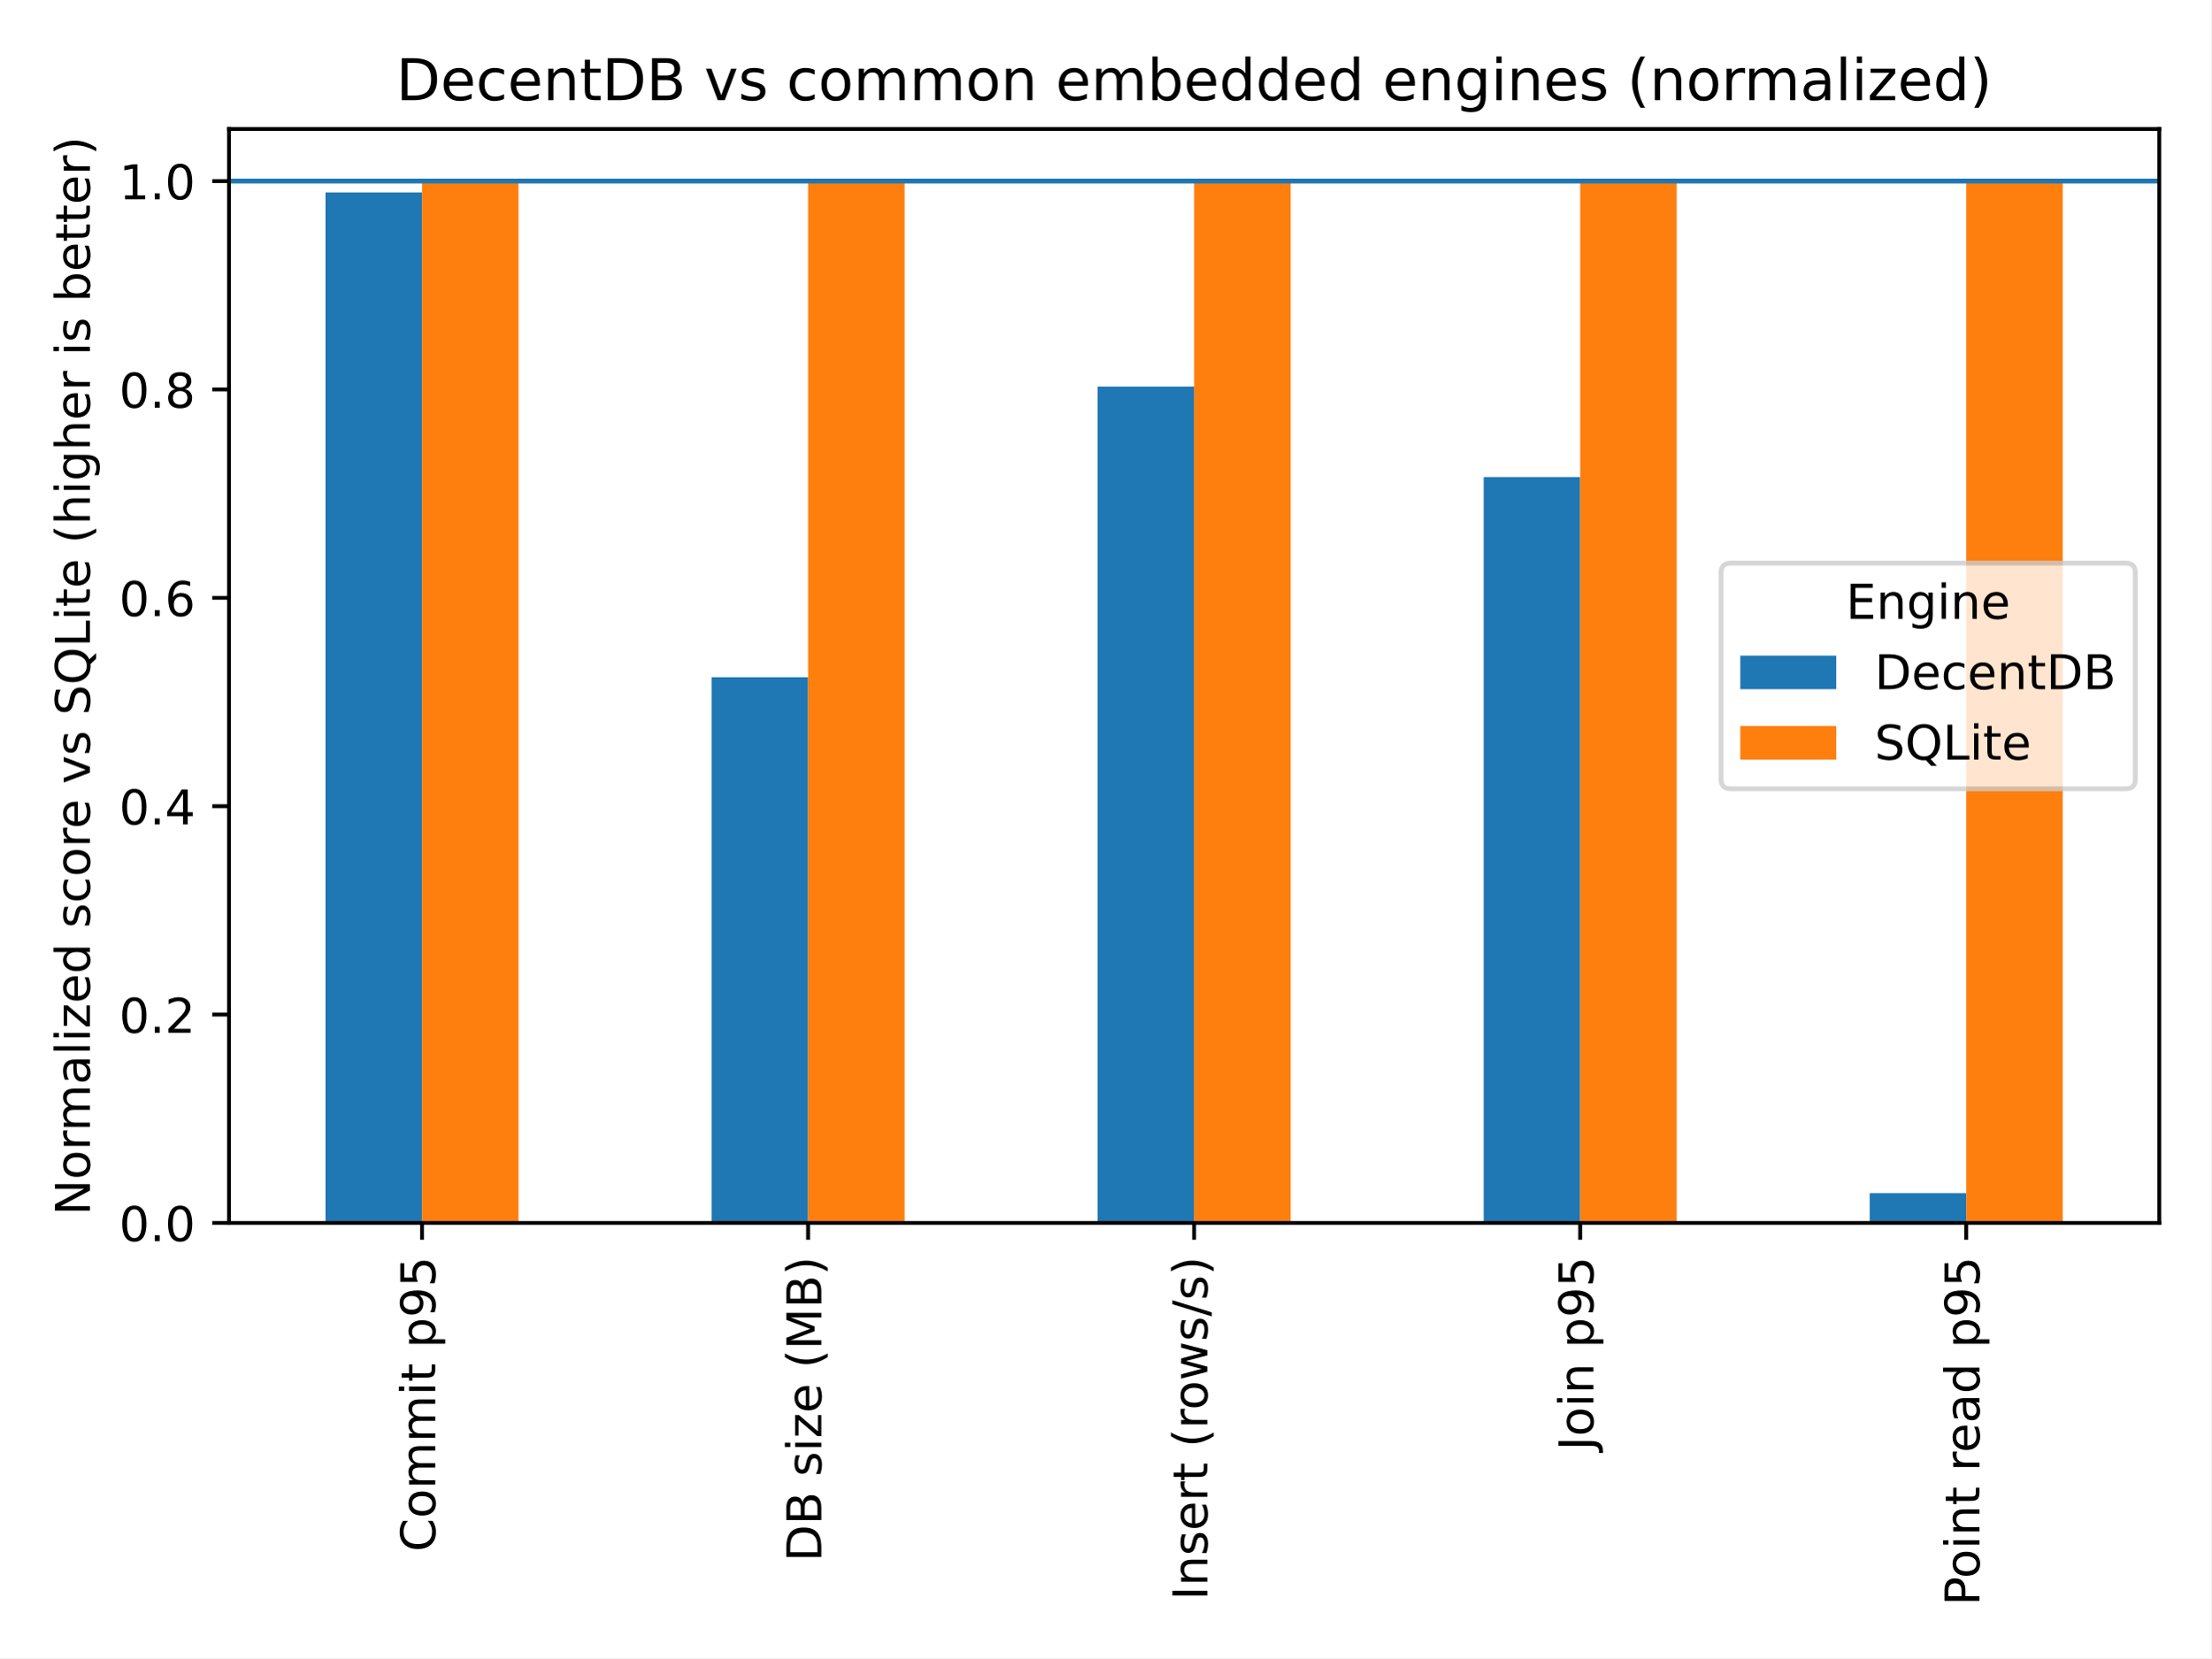
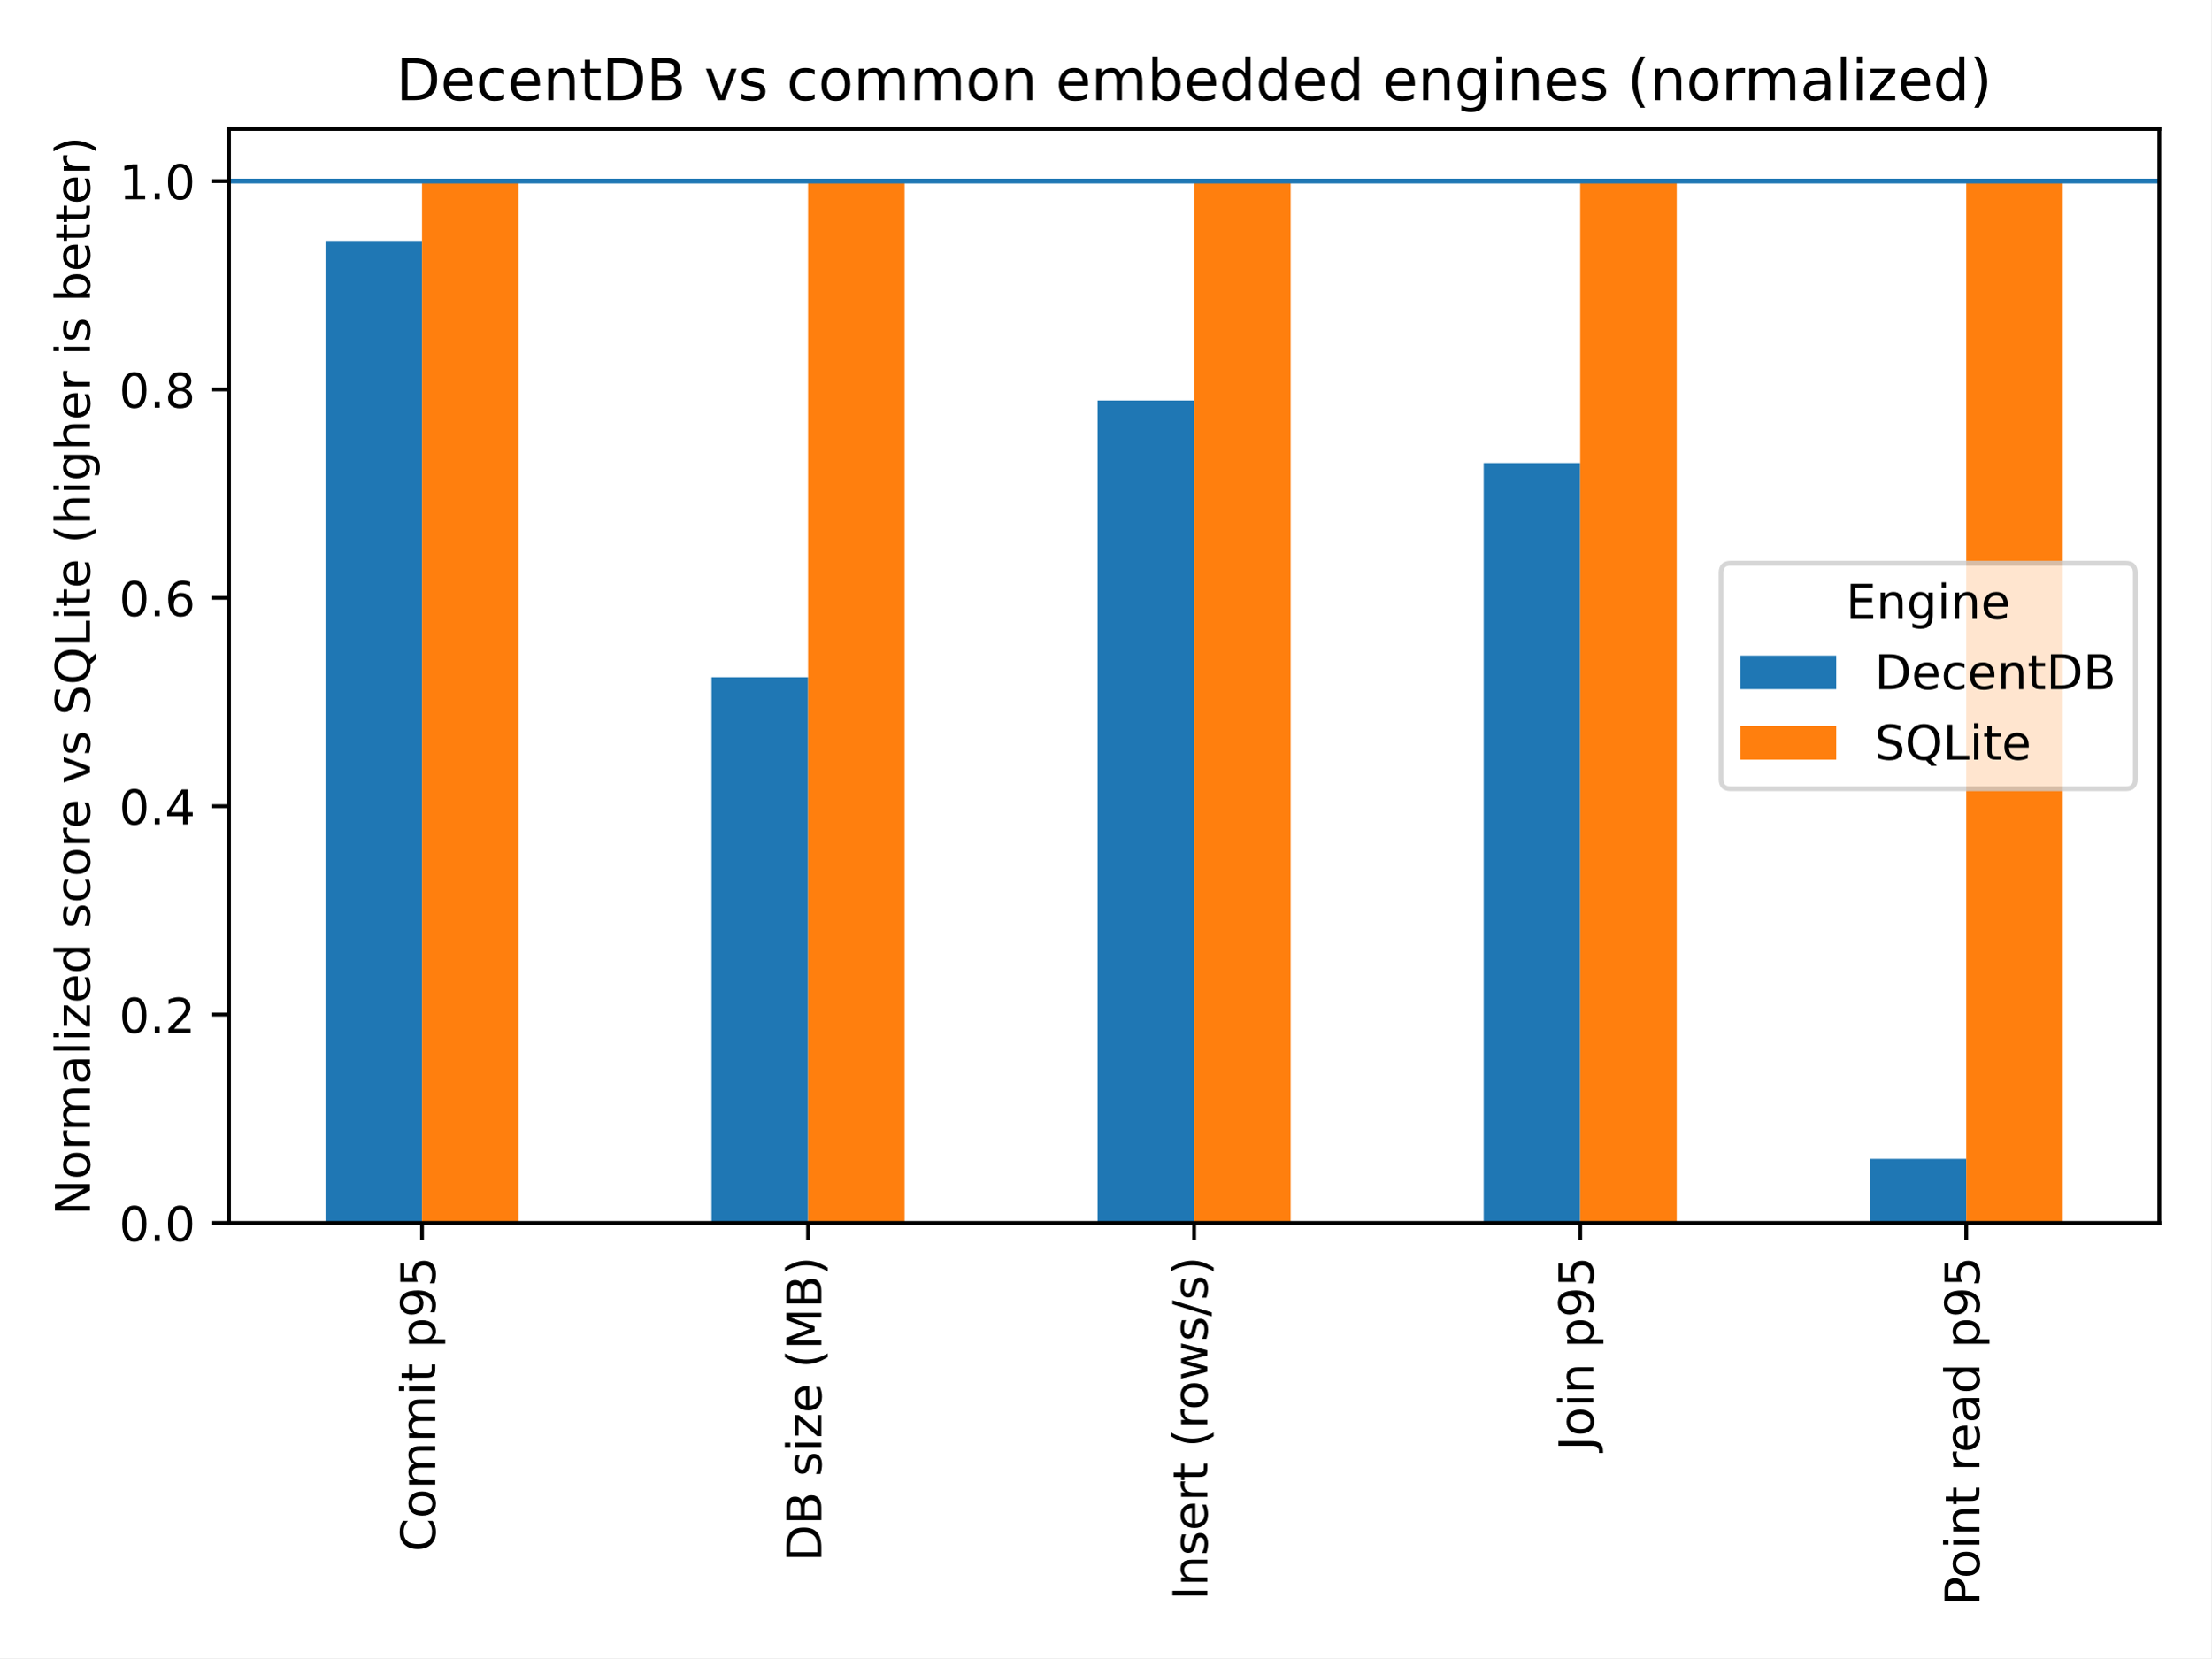
<svg xmlns="http://www.w3.org/2000/svg" xmlns:xlink="http://www.w3.org/1999/xlink" width="460.8pt" height="345.6pt" viewBox="0 0 460.8 345.6" version="1.1">
  <defs>
    <style type="text/css">*{stroke-linejoin: round; stroke-linecap: butt}</style>
  </defs>
  <g id="figure_1">
    <g id="patch_1">
      <path d="M 0 345.6  L 460.8 345.6  L 460.8 0  L 0 0  z " style="fill: #ffffff" />
    </g>
    <g id="axes_1">
      <g id="patch_2">
        <path d="M 47.72 254.9  L 450 254.9  L 450 26.88  L 47.72 26.88  z " style="fill: #ffffff" />
      </g>
      <g id="patch_3">
-         <path d="M 67.834 254.9  L 87.948 254.9  L 87.948 40.113  L 67.834 40.113  z " clip-path="url(#p42ab3a4e6f)" style="fill: #1f77b4" />
+         <path d="M 67.834 254.9  L 87.948 254.9  L 87.948 50.205  L 67.834 50.205  z " clip-path="url(#p0ba2e43667)" style="fill: #1f77b4" />
      </g>
      <g id="patch_4">
-         <path d="M 148.29 254.9  L 168.404 254.9  L 168.404 141.149  L 148.29 141.149  z " clip-path="url(#p42ab3a4e6f)" style="fill: #1f77b4" />
+         <path d="M 148.29 254.9  L 168.404 254.9  L 168.404 141.149  L 148.29 141.149  z " clip-path="url(#p0ba2e43667)" style="fill: #1f77b4" />
      </g>
      <g id="patch_5">
-         <path d="M 228.746 254.9  L 248.86 254.9  L 248.86 80.571  L 228.746 80.571  z " clip-path="url(#p42ab3a4e6f)" style="fill: #1f77b4" />
+         <path d="M 228.746 254.9  L 248.86 254.9  L 248.86 83.475  L 228.746 83.475  z " clip-path="url(#p0ba2e43667)" style="fill: #1f77b4" />
      </g>
      <g id="patch_6">
-         <path d="M 309.202 254.9  L 329.316 254.9  L 329.316 99.436  L 309.202 99.436  z " clip-path="url(#p42ab3a4e6f)" style="fill: #1f77b4" />
+         <path d="M 309.202 254.9  L 329.316 254.9  L 329.316 96.506  L 309.202 96.506  z " clip-path="url(#p0ba2e43667)" style="fill: #1f77b4" />
      </g>
      <g id="patch_7">
-         <path d="M 389.658 254.9  L 409.772 254.9  L 409.772 248.694  L 389.658 248.694  z " clip-path="url(#p42ab3a4e6f)" style="fill: #1f77b4" />
+         <path d="M 389.658 254.9  L 409.772 254.9  L 409.772 241.549  L 389.658 241.549  z " clip-path="url(#p0ba2e43667)" style="fill: #1f77b4" />
      </g>
      <g id="patch_8">
-         <path d="M 87.948 254.9  L 108.062 254.9  L 108.062 37.738  L 87.948 37.738  z " clip-path="url(#p42ab3a4e6f)" style="fill: #ff7f0e" />
+         <path d="M 87.948 254.9  L 108.062 254.9  L 108.062 37.738  L 87.948 37.738  z " clip-path="url(#p0ba2e43667)" style="fill: #ff7f0e" />
      </g>
      <g id="patch_9">
-         <path d="M 168.404 254.9  L 188.518 254.9  L 188.518 37.738  L 168.404 37.738  z " clip-path="url(#p42ab3a4e6f)" style="fill: #ff7f0e" />
+         <path d="M 168.404 254.9  L 188.518 254.9  L 188.518 37.738  L 168.404 37.738  z " clip-path="url(#p0ba2e43667)" style="fill: #ff7f0e" />
      </g>
      <g id="patch_10">
-         <path d="M 248.86 254.9  L 268.974 254.9  L 268.974 37.738  L 248.86 37.738  z " clip-path="url(#p42ab3a4e6f)" style="fill: #ff7f0e" />
+         <path d="M 248.86 254.9  L 268.974 254.9  L 268.974 37.738  L 248.86 37.738  z " clip-path="url(#p0ba2e43667)" style="fill: #ff7f0e" />
      </g>
      <g id="patch_11">
-         <path d="M 329.316 254.9  L 349.43 254.9  L 349.43 37.738  L 329.316 37.738  z " clip-path="url(#p42ab3a4e6f)" style="fill: #ff7f0e" />
+         <path d="M 329.316 254.9  L 349.43 254.9  L 349.43 37.738  L 329.316 37.738  z " clip-path="url(#p0ba2e43667)" style="fill: #ff7f0e" />
      </g>
      <g id="patch_12">
-         <path d="M 409.772 254.9  L 429.886 254.9  L 429.886 37.738  L 409.772 37.738  z " clip-path="url(#p42ab3a4e6f)" style="fill: #ff7f0e" />
+         <path d="M 409.772 254.9  L 429.886 254.9  L 429.886 37.738  L 409.772 37.738  z " clip-path="url(#p0ba2e43667)" style="fill: #ff7f0e" />
      </g>
      <g id="matplotlib.axis_1">
        <g id="xtick_1">
          <g id="line2d_1">
            <defs>
-               <path id="mb1d5e3e8ac" d="M 0 0  L 0 3.5  " style="stroke: #000000; stroke-width: 0.8" />
+               <path id="m183a4ebc0e" d="M 0 0  L 0 3.5  " style="stroke: #000000; stroke-width: 0.8" />
            </defs>
            <g>
-               <use xlink:href="#mb1d5e3e8ac" x="87.948" y="254.9" style="stroke: #000000; stroke-width: 0.8" />
+               <use xlink:href="#m183a4ebc0e" x="87.948" y="254.9" style="stroke: #000000; stroke-width: 0.8" />
            </g>
          </g>
          <g id="text_1">
            <g transform="translate(90.70737 323.4328) rotate(-90) scale(0.1 -0.1)">
              <defs>
                <path id="DejaVuSans-43" d="M 4122 4306  L 4122 3641  Q 3803 3938 3442 4084  Q 3081 4231 2675 4231  Q 1875 4231 1450 3742  Q 1025 3253 1025 2328  Q 1025 1406 1450 917  Q 1875 428 2675 428  Q 3081 428 3442 575  Q 3803 722 4122 1019  L 4122 359  Q 3791 134 3420 21  Q 3050 -91 2638 -91  Q 1578 -91 968 557  Q 359 1206 359 2328  Q 359 3453 968 4101  Q 1578 4750 2638 4750  Q 3056 4750 3426 4639  Q 3797 4528 4122 4306  z " transform="scale(0.015625)" />
                <path id="DejaVuSans-6f" d="M 1959 3097  Q 1497 3097 1228 2736  Q 959 2375 959 1747  Q 959 1119 1226 758  Q 1494 397 1959 397  Q 2419 397 2687 759  Q 2956 1122 2956 1747  Q 2956 2369 2687 2733  Q 2419 3097 1959 3097  z M 1959 3584  Q 2709 3584 3137 3096  Q 3566 2609 3566 1747  Q 3566 888 3137 398  Q 2709 -91 1959 -91  Q 1206 -91 779 398  Q 353 888 353 1747  Q 353 2609 779 3096  Q 1206 3584 1959 3584  z " transform="scale(0.015625)" />
                <path id="DejaVuSans-6d" d="M 3328 2828  Q 3544 3216 3844 3400  Q 4144 3584 4550 3584  Q 5097 3584 5394 3201  Q 5691 2819 5691 2113  L 5691 0  L 5113 0  L 5113 2094  Q 5113 2597 4934 2840  Q 4756 3084 4391 3084  Q 3944 3084 3684 2787  Q 3425 2491 3425 1978  L 3425 0  L 2847 0  L 2847 2094  Q 2847 2600 2669 2842  Q 2491 3084 2119 3084  Q 1678 3084 1418 2786  Q 1159 2488 1159 1978  L 1159 0  L 581 0  L 581 3500  L 1159 3500  L 1159 2956  Q 1356 3278 1631 3431  Q 1906 3584 2284 3584  Q 2666 3584 2933 3390  Q 3200 3197 3328 2828  z " transform="scale(0.015625)" />
                <path id="DejaVuSans-69" d="M 603 3500  L 1178 3500  L 1178 0  L 603 0  L 603 3500  z M 603 4863  L 1178 4863  L 1178 4134  L 603 4134  L 603 4863  z " transform="scale(0.015625)" />
                <path id="DejaVuSans-74" d="M 1172 4494  L 1172 3500  L 2356 3500  L 2356 3053  L 1172 3053  L 1172 1153  Q 1172 725 1289 603  Q 1406 481 1766 481  L 2356 481  L 2356 0  L 1766 0  Q 1100 0 847 248  Q 594 497 594 1153  L 594 3053  L 172 3053  L 172 3500  L 594 3500  L 594 4494  L 1172 4494  z " transform="scale(0.015625)" />
                <path id="DejaVuSans-20" transform="scale(0.015625)" />
                <path id="DejaVuSans-70" d="M 1159 525  L 1159 -1331  L 581 -1331  L 581 3500  L 1159 3500  L 1159 2969  Q 1341 3281 1617 3432  Q 1894 3584 2278 3584  Q 2916 3584 3314 3078  Q 3713 2572 3713 1747  Q 3713 922 3314 415  Q 2916 -91 2278 -91  Q 1894 -91 1617 61  Q 1341 213 1159 525  z M 3116 1747  Q 3116 2381 2855 2742  Q 2594 3103 2138 3103  Q 1681 3103 1420 2742  Q 1159 2381 1159 1747  Q 1159 1113 1420 752  Q 1681 391 2138 391  Q 2594 391 2855 752  Q 3116 1113 3116 1747  z " transform="scale(0.015625)" />
                <path id="DejaVuSans-39" d="M 703 97  L 703 672  Q 941 559 1184 500  Q 1428 441 1663 441  Q 2288 441 2617 861  Q 2947 1281 2994 2138  Q 2813 1869 2534 1725  Q 2256 1581 1919 1581  Q 1219 1581 811 2004  Q 403 2428 403 3163  Q 403 3881 828 4315  Q 1253 4750 1959 4750  Q 2769 4750 3195 4129  Q 3622 3509 3622 2328  Q 3622 1225 3098 567  Q 2575 -91 1691 -91  Q 1453 -91 1209 -44  Q 966 3 703 97  z M 1959 2075  Q 2384 2075 2632 2365  Q 2881 2656 2881 3163  Q 2881 3666 2632 3958  Q 2384 4250 1959 4250  Q 1534 4250 1286 3958  Q 1038 3666 1038 3163  Q 1038 2656 1286 2365  Q 1534 2075 1959 2075  z " transform="scale(0.015625)" />
                <path id="DejaVuSans-35" d="M 691 4666  L 3169 4666  L 3169 4134  L 1269 4134  L 1269 2991  Q 1406 3038 1543 3061  Q 1681 3084 1819 3084  Q 2600 3084 3056 2656  Q 3513 2228 3513 1497  Q 3513 744 3044 326  Q 2575 -91 1722 -91  Q 1428 -91 1123 -41  Q 819 9 494 109  L 494 744  Q 775 591 1075 516  Q 1375 441 1709 441  Q 2250 441 2565 725  Q 2881 1009 2881 1497  Q 2881 1984 2565 2268  Q 2250 2553 1709 2553  Q 1456 2553 1204 2497  Q 953 2441 691 2322  L 691 4666  z " transform="scale(0.015625)" />
              </defs>
              <use xlink:href="#DejaVuSans-43" />
              <use xlink:href="#DejaVuSans-6f" transform="translate(69.82422 0)" />
              <use xlink:href="#DejaVuSans-6d" transform="translate(131.0059 0)" />
              <use xlink:href="#DejaVuSans-6d" transform="translate(228.418 0)" />
              <use xlink:href="#DejaVuSans-69" transform="translate(325.8301 0)" />
              <use xlink:href="#DejaVuSans-74" transform="translate(353.6133 0)" />
              <use xlink:href="#DejaVuSans-20" transform="translate(392.8223 0)" />
              <use xlink:href="#DejaVuSans-70" transform="translate(424.6094 0)" />
              <use xlink:href="#DejaVuSans-39" transform="translate(488.0859 0)" />
              <use xlink:href="#DejaVuSans-35" transform="translate(551.709 0)" />
            </g>
          </g>
        </g>
        <g id="xtick_2">
          <g id="line2d_2">
            <g>
-               <use xlink:href="#mb1d5e3e8ac" x="168.404" y="254.9" style="stroke: #000000; stroke-width: 0.8" />
+               <use xlink:href="#m183a4ebc0e" x="168.404" y="254.9" style="stroke: #000000; stroke-width: 0.8" />
            </g>
          </g>
          <g id="text_2">
            <g transform="translate(171.1634 325.4984) rotate(-90) scale(0.1 -0.1)">
              <defs>
                <path id="DejaVuSans-44" d="M 1259 4147  L 1259 519  L 2022 519  Q 2988 519 3436 956  Q 3884 1394 3884 2338  Q 3884 3275 3436 3711  Q 2988 4147 2022 4147  L 1259 4147  z M 628 4666  L 1925 4666  Q 3281 4666 3915 4102  Q 4550 3538 4550 2338  Q 4550 1131 3912 565  Q 3275 0 1925 0  L 628 0  L 628 4666  z " transform="scale(0.015625)" />
                <path id="DejaVuSans-42" d="M 1259 2228  L 1259 519  L 2272 519  Q 2781 519 3026 730  Q 3272 941 3272 1375  Q 3272 1813 3026 2020  Q 2781 2228 2272 2228  L 1259 2228  z M 1259 4147  L 1259 2741  L 2194 2741  Q 2656 2741 2882 2914  Q 3109 3088 3109 3444  Q 3109 3797 2882 3972  Q 2656 4147 2194 4147  L 1259 4147  z M 628 4666  L 2241 4666  Q 2963 4666 3353 4366  Q 3744 4066 3744 3513  Q 3744 3084 3544 2831  Q 3344 2578 2956 2516  Q 3422 2416 3680 2098  Q 3938 1781 3938 1306  Q 3938 681 3513 340  Q 3088 0 2303 0  L 628 0  L 628 4666  z " transform="scale(0.015625)" />
                <path id="DejaVuSans-73" d="M 2834 3397  L 2834 2853  Q 2591 2978 2328 3040  Q 2066 3103 1784 3103  Q 1356 3103 1142 2972  Q 928 2841 928 2578  Q 928 2378 1081 2264  Q 1234 2150 1697 2047  L 1894 2003  Q 2506 1872 2764 1633  Q 3022 1394 3022 966  Q 3022 478 2636 193  Q 2250 -91 1575 -91  Q 1294 -91 989 -36  Q 684 19 347 128  L 347 722  Q 666 556 975 473  Q 1284 391 1588 391  Q 1994 391 2212 530  Q 2431 669 2431 922  Q 2431 1156 2273 1281  Q 2116 1406 1581 1522  L 1381 1569  Q 847 1681 609 1914  Q 372 2147 372 2553  Q 372 3047 722 3315  Q 1072 3584 1716 3584  Q 2034 3584 2315 3537  Q 2597 3491 2834 3397  z " transform="scale(0.015625)" />
                <path id="DejaVuSans-7a" d="M 353 3500  L 3084 3500  L 3084 2975  L 922 459  L 3084 459  L 3084 0  L 275 0  L 275 525  L 2438 3041  L 353 3041  L 353 3500  z " transform="scale(0.015625)" />
                <path id="DejaVuSans-65" d="M 3597 1894  L 3597 1613  L 953 1613  Q 991 1019 1311 708  Q 1631 397 2203 397  Q 2534 397 2845 478  Q 3156 559 3463 722  L 3463 178  Q 3153 47 2828 -22  Q 2503 -91 2169 -91  Q 1331 -91 842 396  Q 353 884 353 1716  Q 353 2575 817 3079  Q 1281 3584 2069 3584  Q 2775 3584 3186 3129  Q 3597 2675 3597 1894  z M 3022 2063  Q 3016 2534 2758 2815  Q 2500 3097 2075 3097  Q 1594 3097 1305 2825  Q 1016 2553 972 2059  L 3022 2063  z " transform="scale(0.015625)" />
                <path id="DejaVuSans-28" d="M 1984 4856  Q 1566 4138 1362 3434  Q 1159 2731 1159 2009  Q 1159 1288 1364 580  Q 1569 -128 1984 -844  L 1484 -844  Q 1016 -109 783 600  Q 550 1309 550 2009  Q 550 2706 781 3412  Q 1013 4119 1484 4856  L 1984 4856  z " transform="scale(0.015625)" />
                <path id="DejaVuSans-4d" d="M 628 4666  L 1569 4666  L 2759 1491  L 3956 4666  L 4897 4666  L 4897 0  L 4281 0  L 4281 4097  L 3078 897  L 2444 897  L 1241 4097  L 1241 0  L 628 0  L 628 4666  z " transform="scale(0.015625)" />
                <path id="DejaVuSans-29" d="M 513 4856  L 1013 4856  Q 1481 4119 1714 3412  Q 1947 2706 1947 2009  Q 1947 1309 1714 600  Q 1481 -109 1013 -844  L 513 -844  Q 928 -128 1133 580  Q 1338 1288 1338 2009  Q 1338 2731 1133 3434  Q 928 4138 513 4856  z " transform="scale(0.015625)" />
              </defs>
              <use xlink:href="#DejaVuSans-44" />
              <use xlink:href="#DejaVuSans-42" transform="translate(77.00195 0)" />
              <use xlink:href="#DejaVuSans-20" transform="translate(145.6055 0)" />
              <use xlink:href="#DejaVuSans-73" transform="translate(177.3926 0)" />
              <use xlink:href="#DejaVuSans-69" transform="translate(229.4922 0)" />
              <use xlink:href="#DejaVuSans-7a" transform="translate(257.2754 0)" />
              <use xlink:href="#DejaVuSans-65" transform="translate(309.7656 0)" />
              <use xlink:href="#DejaVuSans-20" transform="translate(371.2891 0)" />
              <use xlink:href="#DejaVuSans-28" transform="translate(403.0762 0)" />
              <use xlink:href="#DejaVuSans-4d" transform="translate(442.0898 0)" />
              <use xlink:href="#DejaVuSans-42" transform="translate(528.3691 0)" />
              <use xlink:href="#DejaVuSans-29" transform="translate(596.9727 0)" />
            </g>
          </g>
        </g>
        <g id="xtick_3">
          <g id="line2d_3">
            <g>
-               <use xlink:href="#mb1d5e3e8ac" x="248.86" y="254.9" style="stroke: #000000; stroke-width: 0.8" />
+               <use xlink:href="#m183a4ebc0e" x="248.86" y="254.9" style="stroke: #000000; stroke-width: 0.8" />
            </g>
          </g>
          <g id="text_3">
            <g transform="translate(251.6194 333.5328) rotate(-90) scale(0.1 -0.1)">
              <defs>
                <path id="DejaVuSans-49" d="M 628 4666  L 1259 4666  L 1259 0  L 628 0  L 628 4666  z " transform="scale(0.015625)" />
                <path id="DejaVuSans-6e" d="M 3513 2113  L 3513 0  L 2938 0  L 2938 2094  Q 2938 2591 2744 2837  Q 2550 3084 2163 3084  Q 1697 3084 1428 2787  Q 1159 2491 1159 1978  L 1159 0  L 581 0  L 581 3500  L 1159 3500  L 1159 2956  Q 1366 3272 1645 3428  Q 1925 3584 2291 3584  Q 2894 3584 3203 3211  Q 3513 2838 3513 2113  z " transform="scale(0.015625)" />
                <path id="DejaVuSans-72" d="M 2631 2963  Q 2534 3019 2420 3045  Q 2306 3072 2169 3072  Q 1681 3072 1420 2755  Q 1159 2438 1159 1844  L 1159 0  L 581 0  L 581 3500  L 1159 3500  L 1159 2956  Q 1341 3275 1631 3429  Q 1922 3584 2338 3584  Q 2397 3584 2469 3576  Q 2541 3569 2628 3553  L 2631 2963  z " transform="scale(0.015625)" />
                <path id="DejaVuSans-77" d="M 269 3500  L 844 3500  L 1563 769  L 2278 3500  L 2956 3500  L 3675 769  L 4391 3500  L 4966 3500  L 4050 0  L 3372 0  L 2619 2869  L 1863 0  L 1184 0  L 269 3500  z " transform="scale(0.015625)" />
                <path id="DejaVuSans-2f" d="M 1625 4666  L 2156 4666  L 531 -594  L 0 -594  L 1625 4666  z " transform="scale(0.015625)" />
              </defs>
              <use xlink:href="#DejaVuSans-49" />
              <use xlink:href="#DejaVuSans-6e" transform="translate(29.49219 0)" />
              <use xlink:href="#DejaVuSans-73" transform="translate(92.87109 0)" />
              <use xlink:href="#DejaVuSans-65" transform="translate(144.9707 0)" />
              <use xlink:href="#DejaVuSans-72" transform="translate(206.4941 0)" />
              <use xlink:href="#DejaVuSans-74" transform="translate(247.6074 0)" />
              <use xlink:href="#DejaVuSans-20" transform="translate(286.8164 0)" />
              <use xlink:href="#DejaVuSans-28" transform="translate(318.6035 0)" />
              <use xlink:href="#DejaVuSans-72" transform="translate(357.6172 0)" />
              <use xlink:href="#DejaVuSans-6f" transform="translate(396.4805 0)" />
              <use xlink:href="#DejaVuSans-77" transform="translate(457.6621 0)" />
              <use xlink:href="#DejaVuSans-73" transform="translate(539.4492 0)" />
              <use xlink:href="#DejaVuSans-2f" transform="translate(591.5488 0)" />
              <use xlink:href="#DejaVuSans-73" transform="translate(625.2402 0)" />
              <use xlink:href="#DejaVuSans-29" transform="translate(677.3398 0)" />
            </g>
          </g>
        </g>
        <g id="xtick_4">
          <g id="line2d_4">
            <g>
-               <use xlink:href="#mb1d5e3e8ac" x="329.316" y="254.9" style="stroke: #000000; stroke-width: 0.8" />
+               <use xlink:href="#m183a4ebc0e" x="329.316" y="254.9" style="stroke: #000000; stroke-width: 0.8" />
            </g>
          </g>
          <g id="text_4">
            <g transform="translate(332.0754 302.3359) rotate(-90) scale(0.1 -0.1)">
              <defs>
                <path id="DejaVuSans-4a" d="M 628 4666  L 1259 4666  L 1259 325  Q 1259 -519 939 -900  Q 619 -1281 -91 -1281  L -331 -1281  L -331 -750  L -134 -750  Q 284 -750 456 -515  Q 628 -281 628 325  L 628 4666  z " transform="scale(0.015625)" />
              </defs>
              <use xlink:href="#DejaVuSans-4a" />
              <use xlink:href="#DejaVuSans-6f" transform="translate(29.49219 0)" />
              <use xlink:href="#DejaVuSans-69" transform="translate(90.67383 0)" />
              <use xlink:href="#DejaVuSans-6e" transform="translate(118.457 0)" />
              <use xlink:href="#DejaVuSans-20" transform="translate(181.8359 0)" />
              <use xlink:href="#DejaVuSans-70" transform="translate(213.623 0)" />
              <use xlink:href="#DejaVuSans-39" transform="translate(277.0996 0)" />
              <use xlink:href="#DejaVuSans-35" transform="translate(340.7227 0)" />
            </g>
          </g>
        </g>
        <g id="xtick_5">
          <g id="line2d_5">
            <g>
-               <use xlink:href="#mb1d5e3e8ac" x="409.772" y="254.9" style="stroke: #000000; stroke-width: 0.8" />
+               <use xlink:href="#m183a4ebc0e" x="409.772" y="254.9" style="stroke: #000000; stroke-width: 0.8" />
            </g>
          </g>
          <g id="text_5">
            <g transform="translate(412.5314 334.6672) rotate(-90) scale(0.1 -0.1)">
              <defs>
                <path id="DejaVuSans-50" d="M 1259 4147  L 1259 2394  L 2053 2394  Q 2494 2394 2734 2622  Q 2975 2850 2975 3272  Q 2975 3691 2734 3919  Q 2494 4147 2053 4147  L 1259 4147  z M 628 4666  L 2053 4666  Q 2838 4666 3239 4311  Q 3641 3956 3641 3272  Q 3641 2581 3239 2228  Q 2838 1875 2053 1875  L 1259 1875  L 1259 0  L 628 0  L 628 4666  z " transform="scale(0.015625)" />
                <path id="DejaVuSans-61" d="M 2194 1759  Q 1497 1759 1228 1600  Q 959 1441 959 1056  Q 959 750 1161 570  Q 1363 391 1709 391  Q 2188 391 2477 730  Q 2766 1069 2766 1631  L 2766 1759  L 2194 1759  z M 3341 1997  L 3341 0  L 2766 0  L 2766 531  Q 2569 213 2275 61  Q 1981 -91 1556 -91  Q 1019 -91 701 211  Q 384 513 384 1019  Q 384 1609 779 1909  Q 1175 2209 1959 2209  L 2766 2209  L 2766 2266  Q 2766 2663 2505 2880  Q 2244 3097 1772 3097  Q 1472 3097 1187 3025  Q 903 2953 641 2809  L 641 3341  Q 956 3463 1253 3523  Q 1550 3584 1831 3584  Q 2591 3584 2966 3190  Q 3341 2797 3341 1997  z " transform="scale(0.015625)" />
                <path id="DejaVuSans-64" d="M 2906 2969  L 2906 4863  L 3481 4863  L 3481 0  L 2906 0  L 2906 525  Q 2725 213 2448 61  Q 2172 -91 1784 -91  Q 1150 -91 751 415  Q 353 922 353 1747  Q 353 2572 751 3078  Q 1150 3584 1784 3584  Q 2172 3584 2448 3432  Q 2725 3281 2906 2969  z M 947 1747  Q 947 1113 1208 752  Q 1469 391 1925 391  Q 2381 391 2643 752  Q 2906 1113 2906 1747  Q 2906 2381 2643 2742  Q 2381 3103 1925 3103  Q 1469 3103 1208 2742  Q 947 2381 947 1747  z " transform="scale(0.015625)" />
              </defs>
              <use xlink:href="#DejaVuSans-50" />
              <use xlink:href="#DejaVuSans-6f" transform="translate(56.67773 0)" />
              <use xlink:href="#DejaVuSans-69" transform="translate(117.8594 0)" />
              <use xlink:href="#DejaVuSans-6e" transform="translate(145.6426 0)" />
              <use xlink:href="#DejaVuSans-74" transform="translate(209.0215 0)" />
              <use xlink:href="#DejaVuSans-20" transform="translate(248.2305 0)" />
              <use xlink:href="#DejaVuSans-72" transform="translate(280.0176 0)" />
              <use xlink:href="#DejaVuSans-65" transform="translate(318.8809 0)" />
              <use xlink:href="#DejaVuSans-61" transform="translate(380.4043 0)" />
              <use xlink:href="#DejaVuSans-64" transform="translate(441.6836 0)" />
              <use xlink:href="#DejaVuSans-20" transform="translate(505.1602 0)" />
              <use xlink:href="#DejaVuSans-70" transform="translate(536.9473 0)" />
              <use xlink:href="#DejaVuSans-39" transform="translate(600.4238 0)" />
              <use xlink:href="#DejaVuSans-35" transform="translate(664.0469 0)" />
            </g>
          </g>
        </g>
      </g>
      <g id="matplotlib.axis_2">
        <g id="ytick_1">
          <g id="line2d_6">
            <defs>
-               <path id="m36cc22f6e7" d="M 0 0  L -3.5 0  " style="stroke: #000000; stroke-width: 0.8" />
+               <path id="ma493e5f0c5" d="M 0 0  L -3.5 0  " style="stroke: #000000; stroke-width: 0.8" />
            </defs>
            <g>
-               <use xlink:href="#m36cc22f6e7" x="47.72" y="254.9" style="stroke: #000000; stroke-width: 0.8" />
+               <use xlink:href="#ma493e5f0c5" x="47.72" y="254.9" style="stroke: #000000; stroke-width: 0.8" />
            </g>
          </g>
          <g id="text_6">
            <g transform="translate(24.81687 258.6992) scale(0.1 -0.1)">
              <defs>
                <path id="DejaVuSans-30" d="M 2034 4250  Q 1547 4250 1301 3770  Q 1056 3291 1056 2328  Q 1056 1369 1301 889  Q 1547 409 2034 409  Q 2525 409 2770 889  Q 3016 1369 3016 2328  Q 3016 3291 2770 3770  Q 2525 4250 2034 4250  z M 2034 4750  Q 2819 4750 3233 4129  Q 3647 3509 3647 2328  Q 3647 1150 3233 529  Q 2819 -91 2034 -91  Q 1250 -91 836 529  Q 422 1150 422 2328  Q 422 3509 836 4129  Q 1250 4750 2034 4750  z " transform="scale(0.015625)" />
                <path id="DejaVuSans-2e" d="M 684 794  L 1344 794  L 1344 0  L 684 0  L 684 794  z " transform="scale(0.015625)" />
              </defs>
              <use xlink:href="#DejaVuSans-30" />
              <use xlink:href="#DejaVuSans-2e" transform="translate(63.62305 0)" />
              <use xlink:href="#DejaVuSans-30" transform="translate(95.41016 0)" />
            </g>
          </g>
        </g>
        <g id="ytick_2">
          <g id="line2d_7">
            <g>
-               <use xlink:href="#m36cc22f6e7" x="47.72" y="211.468" style="stroke: #000000; stroke-width: 0.8" />
+               <use xlink:href="#ma493e5f0c5" x="47.72" y="211.468" style="stroke: #000000; stroke-width: 0.8" />
            </g>
          </g>
          <g id="text_7">
            <g transform="translate(24.81687 215.2668) scale(0.1 -0.1)">
              <defs>
                <path id="DejaVuSans-32" d="M 1228 531  L 3431 531  L 3431 0  L 469 0  L 469 531  Q 828 903 1448 1529  Q 2069 2156 2228 2338  Q 2531 2678 2651 2914  Q 2772 3150 2772 3378  Q 2772 3750 2511 3984  Q 2250 4219 1831 4219  Q 1534 4219 1204 4116  Q 875 4013 500 3803  L 500 4441  Q 881 4594 1212 4672  Q 1544 4750 1819 4750  Q 2544 4750 2975 4387  Q 3406 4025 3406 3419  Q 3406 3131 3298 2873  Q 3191 2616 2906 2266  Q 2828 2175 2409 1742  Q 1991 1309 1228 531  z " transform="scale(0.015625)" />
              </defs>
              <use xlink:href="#DejaVuSans-30" />
              <use xlink:href="#DejaVuSans-2e" transform="translate(63.62305 0)" />
              <use xlink:href="#DejaVuSans-32" transform="translate(95.41016 0)" />
            </g>
          </g>
        </g>
        <g id="ytick_3">
          <g id="line2d_8">
            <g>
-               <use xlink:href="#m36cc22f6e7" x="47.72" y="168.035" style="stroke: #000000; stroke-width: 0.8" />
+               <use xlink:href="#ma493e5f0c5" x="47.72" y="168.035" style="stroke: #000000; stroke-width: 0.8" />
            </g>
          </g>
          <g id="text_8">
            <g transform="translate(24.81687 171.8345) scale(0.1 -0.1)">
              <defs>
                <path id="DejaVuSans-34" d="M 2419 4116  L 825 1625  L 2419 1625  L 2419 4116  z M 2253 4666  L 3047 4666  L 3047 1625  L 3713 1625  L 3713 1100  L 3047 1100  L 3047 0  L 2419 0  L 2419 1100  L 313 1100  L 313 1709  L 2253 4666  z " transform="scale(0.015625)" />
              </defs>
              <use xlink:href="#DejaVuSans-30" />
              <use xlink:href="#DejaVuSans-2e" transform="translate(63.62305 0)" />
              <use xlink:href="#DejaVuSans-34" transform="translate(95.41016 0)" />
            </g>
          </g>
        </g>
        <g id="ytick_4">
          <g id="line2d_9">
            <g>
-               <use xlink:href="#m36cc22f6e7" x="47.72" y="124.603" style="stroke: #000000; stroke-width: 0.8" />
+               <use xlink:href="#ma493e5f0c5" x="47.72" y="124.603" style="stroke: #000000; stroke-width: 0.8" />
            </g>
          </g>
          <g id="text_9">
            <g transform="translate(24.81687 128.4021) scale(0.1 -0.1)">
              <defs>
                <path id="DejaVuSans-36" d="M 2113 2584  Q 1688 2584 1439 2293  Q 1191 2003 1191 1497  Q 1191 994 1439 701  Q 1688 409 2113 409  Q 2538 409 2786 701  Q 3034 994 3034 1497  Q 3034 2003 2786 2293  Q 2538 2584 2113 2584  z M 3366 4563  L 3366 3988  Q 3128 4100 2886 4159  Q 2644 4219 2406 4219  Q 1781 4219 1451 3797  Q 1122 3375 1075 2522  Q 1259 2794 1537 2939  Q 1816 3084 2150 3084  Q 2853 3084 3261 2657  Q 3669 2231 3669 1497  Q 3669 778 3244 343  Q 2819 -91 2113 -91  Q 1303 -91 875 529  Q 447 1150 447 2328  Q 447 3434 972 4092  Q 1497 4750 2381 4750  Q 2619 4750 2861 4703  Q 3103 4656 3366 4563  z " transform="scale(0.015625)" />
              </defs>
              <use xlink:href="#DejaVuSans-30" />
              <use xlink:href="#DejaVuSans-2e" transform="translate(63.62305 0)" />
              <use xlink:href="#DejaVuSans-36" transform="translate(95.41016 0)" />
            </g>
          </g>
        </g>
        <g id="ytick_5">
          <g id="line2d_10">
            <g>
-               <use xlink:href="#m36cc22f6e7" x="47.72" y="81.17" style="stroke: #000000; stroke-width: 0.8" />
+               <use xlink:href="#ma493e5f0c5" x="47.72" y="81.17" style="stroke: #000000; stroke-width: 0.8" />
            </g>
          </g>
          <g id="text_10">
            <g transform="translate(24.81687 84.9697) scale(0.1 -0.1)">
              <defs>
                <path id="DejaVuSans-38" d="M 2034 2216  Q 1584 2216 1326 1975  Q 1069 1734 1069 1313  Q 1069 891 1326 650  Q 1584 409 2034 409  Q 2484 409 2743 651  Q 3003 894 3003 1313  Q 3003 1734 2745 1975  Q 2488 2216 2034 2216  z M 1403 2484  Q 997 2584 770 2862  Q 544 3141 544 3541  Q 544 4100 942 4425  Q 1341 4750 2034 4750  Q 2731 4750 3128 4425  Q 3525 4100 3525 3541  Q 3525 3141 3298 2862  Q 3072 2584 2669 2484  Q 3125 2378 3379 2068  Q 3634 1759 3634 1313  Q 3634 634 3220 271  Q 2806 -91 2034 -91  Q 1263 -91 848 271  Q 434 634 434 1313  Q 434 1759 690 2068  Q 947 2378 1403 2484  z M 1172 3481  Q 1172 3119 1398 2916  Q 1625 2713 2034 2713  Q 2441 2713 2670 2916  Q 2900 3119 2900 3481  Q 2900 3844 2670 4047  Q 2441 4250 2034 4250  Q 1625 4250 1398 4047  Q 1172 3844 1172 3481  z " transform="scale(0.015625)" />
              </defs>
              <use xlink:href="#DejaVuSans-30" />
              <use xlink:href="#DejaVuSans-2e" transform="translate(63.62305 0)" />
              <use xlink:href="#DejaVuSans-38" transform="translate(95.41016 0)" />
            </g>
          </g>
        </g>
        <g id="ytick_6">
          <g id="line2d_11">
            <g>
-               <use xlink:href="#m36cc22f6e7" x="47.72" y="37.738" style="stroke: #000000; stroke-width: 0.8" />
+               <use xlink:href="#ma493e5f0c5" x="47.72" y="37.738" style="stroke: #000000; stroke-width: 0.8" />
            </g>
          </g>
          <g id="text_11">
            <g transform="translate(24.81687 41.53731) scale(0.1 -0.1)">
              <defs>
                <path id="DejaVuSans-31" d="M 794 531  L 1825 531  L 1825 4091  L 703 3866  L 703 4441  L 1819 4666  L 2450 4666  L 2450 531  L 3481 531  L 3481 0  L 794 0  L 794 531  z " transform="scale(0.015625)" />
              </defs>
              <use xlink:href="#DejaVuSans-31" />
              <use xlink:href="#DejaVuSans-2e" transform="translate(63.62305 0)" />
              <use xlink:href="#DejaVuSans-30" transform="translate(95.41016 0)" />
            </g>
          </g>
        </g>
        <g id="text_12">
          <g transform="translate(18.73719 253.3298) rotate(-90) scale(0.1 -0.1)">
            <defs>
              <path id="DejaVuSans-4e" d="M 628 4666  L 1478 4666  L 3547 763  L 3547 4666  L 4159 4666  L 4159 0  L 3309 0  L 1241 3903  L 1241 0  L 628 0  L 628 4666  z " transform="scale(0.015625)" />
              <path id="DejaVuSans-6c" d="M 603 4863  L 1178 4863  L 1178 0  L 603 0  L 603 4863  z " transform="scale(0.015625)" />
              <path id="DejaVuSans-63" d="M 3122 3366  L 3122 2828  Q 2878 2963 2633 3030  Q 2388 3097 2138 3097  Q 1578 3097 1268 2742  Q 959 2388 959 1747  Q 959 1106 1268 751  Q 1578 397 2138 397  Q 2388 397 2633 464  Q 2878 531 3122 666  L 3122 134  Q 2881 22 2623 -34  Q 2366 -91 2075 -91  Q 1284 -91 818 406  Q 353 903 353 1747  Q 353 2603 823 3093  Q 1294 3584 2113 3584  Q 2378 3584 2631 3529  Q 2884 3475 3122 3366  z " transform="scale(0.015625)" />
              <path id="DejaVuSans-76" d="M 191 3500  L 800 3500  L 1894 563  L 2988 3500  L 3597 3500  L 2284 0  L 1503 0  L 191 3500  z " transform="scale(0.015625)" />
              <path id="DejaVuSans-53" d="M 3425 4513  L 3425 3897  Q 3066 4069 2747 4153  Q 2428 4238 2131 4238  Q 1616 4238 1336 4038  Q 1056 3838 1056 3469  Q 1056 3159 1242 3001  Q 1428 2844 1947 2747  L 2328 2669  Q 3034 2534 3370 2195  Q 3706 1856 3706 1288  Q 3706 609 3251 259  Q 2797 -91 1919 -91  Q 1588 -91 1214 -16  Q 841 59 441 206  L 441 856  Q 825 641 1194 531  Q 1563 422 1919 422  Q 2459 422 2753 634  Q 3047 847 3047 1241  Q 3047 1584 2836 1778  Q 2625 1972 2144 2069  L 1759 2144  Q 1053 2284 737 2584  Q 422 2884 422 3419  Q 422 4038 858 4394  Q 1294 4750 2059 4750  Q 2388 4750 2728 4690  Q 3069 4631 3425 4513  z " transform="scale(0.015625)" />
              <path id="DejaVuSans-51" d="M 2522 4238  Q 1834 4238 1429 3725  Q 1025 3213 1025 2328  Q 1025 1447 1429 934  Q 1834 422 2522 422  Q 3209 422 3611 934  Q 4013 1447 4013 2328  Q 4013 3213 3611 3725  Q 3209 4238 2522 4238  z M 3406 84  L 4238 -825  L 3475 -825  L 2784 -78  Q 2681 -84 2626 -87  Q 2572 -91 2522 -91  Q 1538 -91 948 567  Q 359 1225 359 2328  Q 359 3434 948 4092  Q 1538 4750 2522 4750  Q 3503 4750 4090 4092  Q 4678 3434 4678 2328  Q 4678 1516 4351 937  Q 4025 359 3406 84  z " transform="scale(0.015625)" />
              <path id="DejaVuSans-4c" d="M 628 4666  L 1259 4666  L 1259 531  L 3531 531  L 3531 0  L 628 0  L 628 4666  z " transform="scale(0.015625)" />
              <path id="DejaVuSans-68" d="M 3513 2113  L 3513 0  L 2938 0  L 2938 2094  Q 2938 2591 2744 2837  Q 2550 3084 2163 3084  Q 1697 3084 1428 2787  Q 1159 2491 1159 1978  L 1159 0  L 581 0  L 581 4863  L 1159 4863  L 1159 2956  Q 1366 3272 1645 3428  Q 1925 3584 2291 3584  Q 2894 3584 3203 3211  Q 3513 2838 3513 2113  z " transform="scale(0.015625)" />
              <path id="DejaVuSans-67" d="M 2906 1791  Q 2906 2416 2648 2759  Q 2391 3103 1925 3103  Q 1463 3103 1205 2759  Q 947 2416 947 1791  Q 947 1169 1205 825  Q 1463 481 1925 481  Q 2391 481 2648 825  Q 2906 1169 2906 1791  z M 3481 434  Q 3481 -459 3084 -895  Q 2688 -1331 1869 -1331  Q 1566 -1331 1297 -1286  Q 1028 -1241 775 -1147  L 775 -588  Q 1028 -725 1275 -790  Q 1522 -856 1778 -856  Q 2344 -856 2625 -561  Q 2906 -266 2906 331  L 2906 616  Q 2728 306 2450 153  Q 2172 0 1784 0  Q 1141 0 747 490  Q 353 981 353 1791  Q 353 2603 747 3093  Q 1141 3584 1784 3584  Q 2172 3584 2450 3431  Q 2728 3278 2906 2969  L 2906 3500  L 3481 3500  L 3481 434  z " transform="scale(0.015625)" />
              <path id="DejaVuSans-62" d="M 3116 1747  Q 3116 2381 2855 2742  Q 2594 3103 2138 3103  Q 1681 3103 1420 2742  Q 1159 2381 1159 1747  Q 1159 1113 1420 752  Q 1681 391 2138 391  Q 2594 391 2855 752  Q 3116 1113 3116 1747  z M 1159 2969  Q 1341 3281 1617 3432  Q 1894 3584 2278 3584  Q 2916 3584 3314 3078  Q 3713 2572 3713 1747  Q 3713 922 3314 415  Q 2916 -91 2278 -91  Q 1894 -91 1617 61  Q 1341 213 1159 525  L 1159 0  L 581 0  L 581 4863  L 1159 4863  L 1159 2969  z " transform="scale(0.015625)" />
            </defs>
            <use xlink:href="#DejaVuSans-4e" />
            <use xlink:href="#DejaVuSans-6f" transform="translate(74.80469 0)" />
            <use xlink:href="#DejaVuSans-72" transform="translate(135.9863 0)" />
            <use xlink:href="#DejaVuSans-6d" transform="translate(175.3496 0)" />
            <use xlink:href="#DejaVuSans-61" transform="translate(272.7617 0)" />
            <use xlink:href="#DejaVuSans-6c" transform="translate(334.041 0)" />
            <use xlink:href="#DejaVuSans-69" transform="translate(361.8242 0)" />
            <use xlink:href="#DejaVuSans-7a" transform="translate(389.6074 0)" />
            <use xlink:href="#DejaVuSans-65" transform="translate(442.0977 0)" />
            <use xlink:href="#DejaVuSans-64" transform="translate(503.6211 0)" />
            <use xlink:href="#DejaVuSans-20" transform="translate(567.0977 0)" />
            <use xlink:href="#DejaVuSans-73" transform="translate(598.8848 0)" />
            <use xlink:href="#DejaVuSans-63" transform="translate(650.9844 0)" />
            <use xlink:href="#DejaVuSans-6f" transform="translate(705.9648 0)" />
            <use xlink:href="#DejaVuSans-72" transform="translate(767.1465 0)" />
            <use xlink:href="#DejaVuSans-65" transform="translate(806.0098 0)" />
            <use xlink:href="#DejaVuSans-20" transform="translate(867.5332 0)" />
            <use xlink:href="#DejaVuSans-76" transform="translate(899.3203 0)" />
            <use xlink:href="#DejaVuSans-73" transform="translate(958.5 0)" />
            <use xlink:href="#DejaVuSans-20" transform="translate(1010.6 0)" />
            <use xlink:href="#DejaVuSans-53" transform="translate(1042.387 0)" />
            <use xlink:href="#DejaVuSans-51" transform="translate(1105.863 0)" />
            <use xlink:href="#DejaVuSans-4c" transform="translate(1184.574 0)" />
            <use xlink:href="#DejaVuSans-69" transform="translate(1240.287 0)" />
            <use xlink:href="#DejaVuSans-74" transform="translate(1268.07 0)" />
            <use xlink:href="#DejaVuSans-65" transform="translate(1307.279 0)" />
            <use xlink:href="#DejaVuSans-20" transform="translate(1368.803 0)" />
            <use xlink:href="#DejaVuSans-28" transform="translate(1400.59 0)" />
            <use xlink:href="#DejaVuSans-68" transform="translate(1439.604 0)" />
            <use xlink:href="#DejaVuSans-69" transform="translate(1502.982 0)" />
            <use xlink:href="#DejaVuSans-67" transform="translate(1530.766 0)" />
            <use xlink:href="#DejaVuSans-68" transform="translate(1594.242 0)" />
            <use xlink:href="#DejaVuSans-65" transform="translate(1657.621 0)" />
            <use xlink:href="#DejaVuSans-72" transform="translate(1719.145 0)" />
            <use xlink:href="#DejaVuSans-20" transform="translate(1760.258 0)" />
            <use xlink:href="#DejaVuSans-69" transform="translate(1792.045 0)" />
            <use xlink:href="#DejaVuSans-73" transform="translate(1819.828 0)" />
            <use xlink:href="#DejaVuSans-20" transform="translate(1871.928 0)" />
            <use xlink:href="#DejaVuSans-62" transform="translate(1903.715 0)" />
            <use xlink:href="#DejaVuSans-65" transform="translate(1967.191 0)" />
            <use xlink:href="#DejaVuSans-74" transform="translate(2028.715 0)" />
            <use xlink:href="#DejaVuSans-74" transform="translate(2067.924 0)" />
            <use xlink:href="#DejaVuSans-65" transform="translate(2107.133 0)" />
            <use xlink:href="#DejaVuSans-72" transform="translate(2168.656 0)" />
            <use xlink:href="#DejaVuSans-29" transform="translate(2209.77 0)" />
          </g>
        </g>
      </g>
      <g id="line2d_12">
-         <path d="M 47.72 37.738  L 450 37.738  " clip-path="url(#p42ab3a4e6f)" style="fill: none; stroke: #1f77b4; stroke-linecap: square" />
+         <path d="M 47.72 37.738  L 450 37.738  " clip-path="url(#p0ba2e43667)" style="fill: none; stroke: #1f77b4; stroke-linecap: square" />
      </g>
      <g id="patch_13">
        <path d="M 47.72 254.9  L 47.72 26.88  " style="fill: none; stroke: #000000; stroke-width: 0.8; stroke-linejoin: miter; stroke-linecap: square" />
      </g>
      <g id="patch_14">
        <path d="M 450 254.9  L 450 26.88  " style="fill: none; stroke: #000000; stroke-width: 0.8; stroke-linejoin: miter; stroke-linecap: square" />
      </g>
      <g id="patch_15">
        <path d="M 47.72 254.9  L 450 254.9  " style="fill: none; stroke: #000000; stroke-width: 0.8; stroke-linejoin: miter; stroke-linecap: square" />
      </g>
      <g id="patch_16">
        <path d="M 47.72 26.88  L 450 26.88  " style="fill: none; stroke: #000000; stroke-width: 0.8; stroke-linejoin: miter; stroke-linecap: square" />
      </g>
      <g id="text_13">
        <g transform="translate(82.55312 20.88) scale(0.12 -0.12)">
          <use xlink:href="#DejaVuSans-44" />
          <use xlink:href="#DejaVuSans-65" transform="translate(77.00195 0)" />
          <use xlink:href="#DejaVuSans-63" transform="translate(138.5254 0)" />
          <use xlink:href="#DejaVuSans-65" transform="translate(193.5059 0)" />
          <use xlink:href="#DejaVuSans-6e" transform="translate(255.0293 0)" />
          <use xlink:href="#DejaVuSans-74" transform="translate(318.4082 0)" />
          <use xlink:href="#DejaVuSans-44" transform="translate(357.6172 0)" />
          <use xlink:href="#DejaVuSans-42" transform="translate(434.6191 0)" />
          <use xlink:href="#DejaVuSans-20" transform="translate(503.2227 0)" />
          <use xlink:href="#DejaVuSans-76" transform="translate(535.0098 0)" />
          <use xlink:href="#DejaVuSans-73" transform="translate(594.1895 0)" />
          <use xlink:href="#DejaVuSans-20" transform="translate(646.2891 0)" />
          <use xlink:href="#DejaVuSans-63" transform="translate(678.0762 0)" />
          <use xlink:href="#DejaVuSans-6f" transform="translate(733.0566 0)" />
          <use xlink:href="#DejaVuSans-6d" transform="translate(794.2383 0)" />
          <use xlink:href="#DejaVuSans-6d" transform="translate(891.6504 0)" />
          <use xlink:href="#DejaVuSans-6f" transform="translate(989.0625 0)" />
          <use xlink:href="#DejaVuSans-6e" transform="translate(1050.244 0)" />
          <use xlink:href="#DejaVuSans-20" transform="translate(1113.623 0)" />
          <use xlink:href="#DejaVuSans-65" transform="translate(1145.41 0)" />
          <use xlink:href="#DejaVuSans-6d" transform="translate(1206.934 0)" />
          <use xlink:href="#DejaVuSans-62" transform="translate(1304.346 0)" />
          <use xlink:href="#DejaVuSans-65" transform="translate(1367.822 0)" />
          <use xlink:href="#DejaVuSans-64" transform="translate(1429.346 0)" />
          <use xlink:href="#DejaVuSans-64" transform="translate(1492.822 0)" />
          <use xlink:href="#DejaVuSans-65" transform="translate(1556.299 0)" />
          <use xlink:href="#DejaVuSans-64" transform="translate(1617.822 0)" />
          <use xlink:href="#DejaVuSans-20" transform="translate(1681.299 0)" />
          <use xlink:href="#DejaVuSans-65" transform="translate(1713.086 0)" />
          <use xlink:href="#DejaVuSans-6e" transform="translate(1774.609 0)" />
          <use xlink:href="#DejaVuSans-67" transform="translate(1837.988 0)" />
          <use xlink:href="#DejaVuSans-69" transform="translate(1901.465 0)" />
          <use xlink:href="#DejaVuSans-6e" transform="translate(1929.248 0)" />
          <use xlink:href="#DejaVuSans-65" transform="translate(1992.627 0)" />
          <use xlink:href="#DejaVuSans-73" transform="translate(2054.15 0)" />
          <use xlink:href="#DejaVuSans-20" transform="translate(2106.25 0)" />
          <use xlink:href="#DejaVuSans-28" transform="translate(2138.037 0)" />
          <use xlink:href="#DejaVuSans-6e" transform="translate(2177.051 0)" />
          <use xlink:href="#DejaVuSans-6f" transform="translate(2240.43 0)" />
          <use xlink:href="#DejaVuSans-72" transform="translate(2301.611 0)" />
          <use xlink:href="#DejaVuSans-6d" transform="translate(2340.975 0)" />
          <use xlink:href="#DejaVuSans-61" transform="translate(2438.387 0)" />
          <use xlink:href="#DejaVuSans-6c" transform="translate(2499.666 0)" />
          <use xlink:href="#DejaVuSans-69" transform="translate(2527.449 0)" />
          <use xlink:href="#DejaVuSans-7a" transform="translate(2555.232 0)" />
          <use xlink:href="#DejaVuSans-65" transform="translate(2607.723 0)" />
          <use xlink:href="#DejaVuSans-64" transform="translate(2669.246 0)" />
          <use xlink:href="#DejaVuSans-29" transform="translate(2732.723 0)" />
        </g>
      </g>
      <g id="legend_1">
        <g id="patch_17">
          <path d="M 360.677 164.407  L 443 164.407  Q 445 164.407 445 162.407  L 445 119.373  Q 445 117.373 443 117.373  L 360.677 117.373  Q 358.677 117.373 358.677 119.373  L 358.677 162.407  Q 358.677 164.407 360.677 164.407  z " style="fill: #ffffff; opacity: 0.8; stroke: #cccccc; stroke-linejoin: miter" />
        </g>
        <g id="text_14">
          <g transform="translate(384.7016 128.9712) scale(0.1 -0.1)">
            <defs>
              <path id="DejaVuSans-45" d="M 628 4666  L 3578 4666  L 3578 4134  L 1259 4134  L 1259 2753  L 3481 2753  L 3481 2222  L 1259 2222  L 1259 531  L 3634 531  L 3634 0  L 628 0  L 628 4666  z " transform="scale(0.015625)" />
            </defs>
            <use xlink:href="#DejaVuSans-45" />
            <use xlink:href="#DejaVuSans-6e" transform="translate(63.18359 0)" />
            <use xlink:href="#DejaVuSans-67" transform="translate(126.5625 0)" />
            <use xlink:href="#DejaVuSans-69" transform="translate(190.0391 0)" />
            <use xlink:href="#DejaVuSans-6e" transform="translate(217.8223 0)" />
            <use xlink:href="#DejaVuSans-65" transform="translate(281.2012 0)" />
          </g>
        </g>
        <g id="patch_18">
          <path d="M 362.677 143.649  L 382.677 143.649  L 382.677 136.649  L 362.677 136.649  z " style="fill: #1f77b4" />
        </g>
        <g id="text_15">
          <g transform="translate(390.6766 143.6494) scale(0.1 -0.1)">
            <use xlink:href="#DejaVuSans-44" />
            <use xlink:href="#DejaVuSans-65" transform="translate(77.00195 0)" />
            <use xlink:href="#DejaVuSans-63" transform="translate(138.5254 0)" />
            <use xlink:href="#DejaVuSans-65" transform="translate(193.5059 0)" />
            <use xlink:href="#DejaVuSans-6e" transform="translate(255.0293 0)" />
            <use xlink:href="#DejaVuSans-74" transform="translate(318.4082 0)" />
            <use xlink:href="#DejaVuSans-44" transform="translate(357.6172 0)" />
            <use xlink:href="#DejaVuSans-42" transform="translate(434.6191 0)" />
          </g>
        </g>
        <g id="patch_19">
          <path d="M 362.677 158.327  L 382.677 158.327  L 382.677 151.327  L 362.677 151.327  z " style="fill: #ff7f0e" />
        </g>
        <g id="text_16">
          <g transform="translate(390.6766 158.3275) scale(0.1 -0.1)">
            <use xlink:href="#DejaVuSans-53" />
            <use xlink:href="#DejaVuSans-51" transform="translate(63.47656 0)" />
            <use xlink:href="#DejaVuSans-4c" transform="translate(142.1875 0)" />
            <use xlink:href="#DejaVuSans-69" transform="translate(197.9004 0)" />
            <use xlink:href="#DejaVuSans-74" transform="translate(225.6836 0)" />
            <use xlink:href="#DejaVuSans-65" transform="translate(264.8926 0)" />
          </g>
        </g>
      </g>
    </g>
  </g>
  <defs>
-     <clipPath id="p42ab3a4e6f">
+     <clipPath id="p0ba2e43667">
      <rect x="47.72" y="26.88" width="402.28" height="228.02" />
    </clipPath>
  </defs>
</svg>
